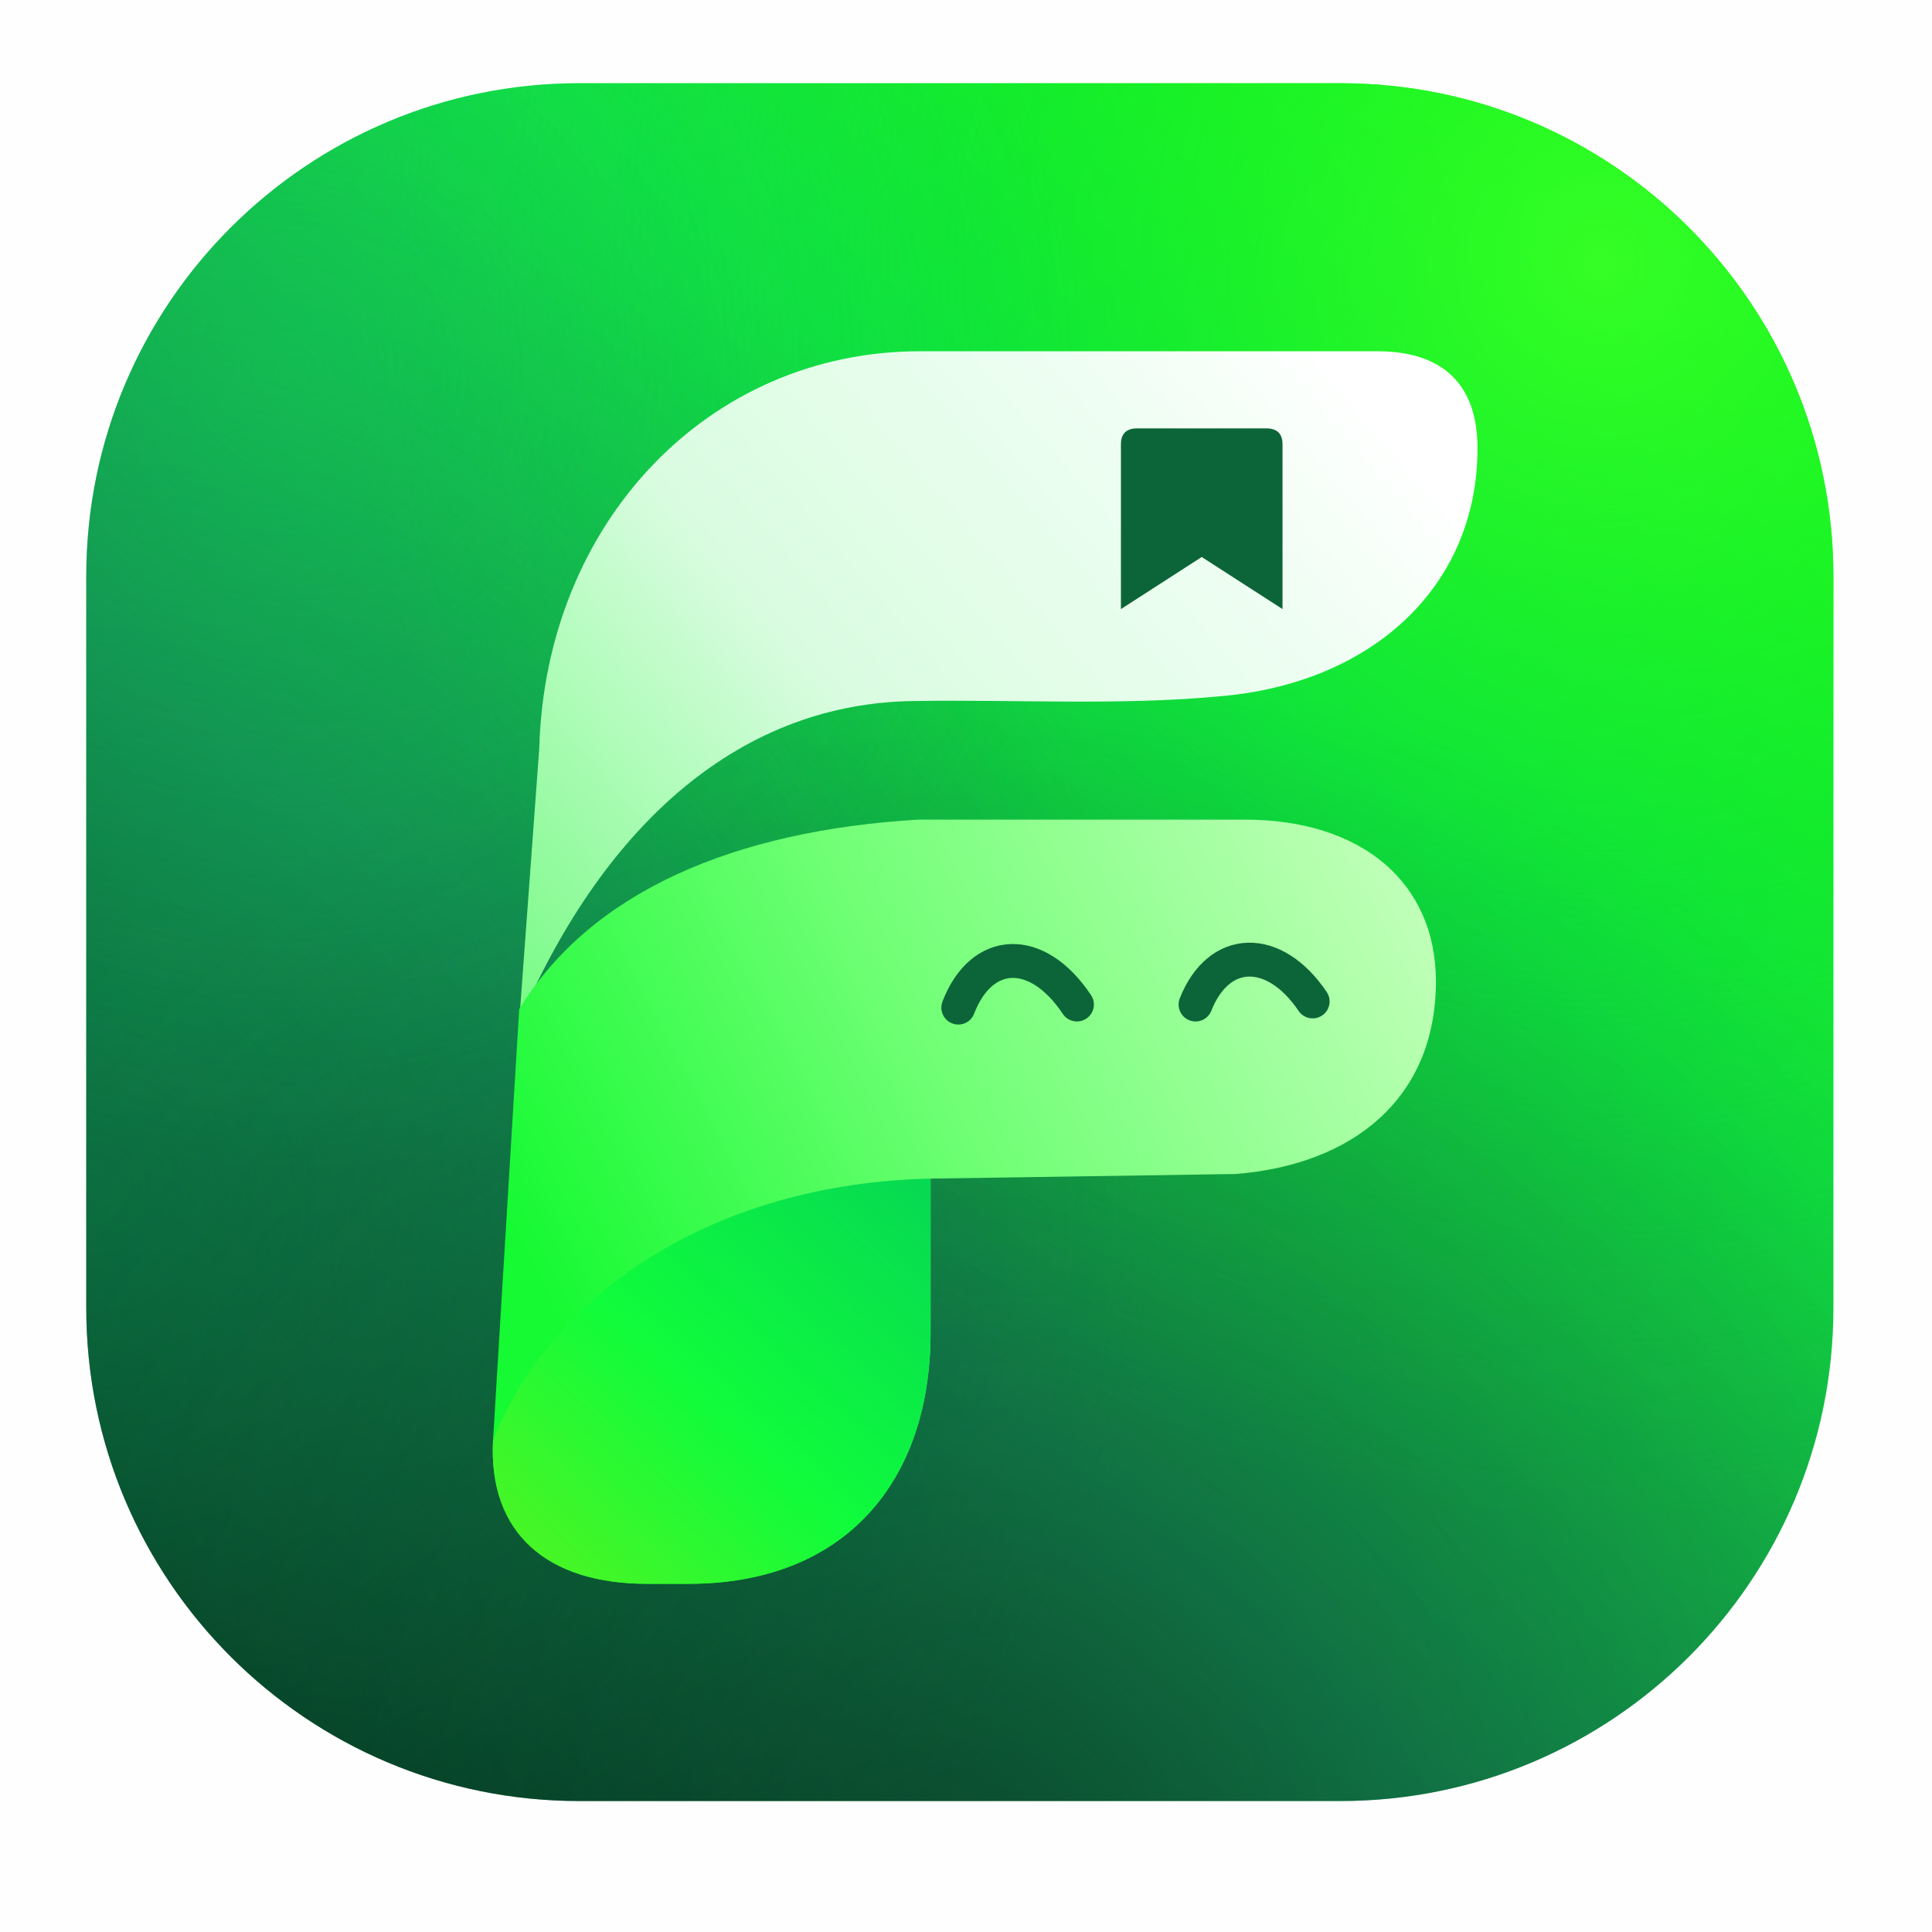
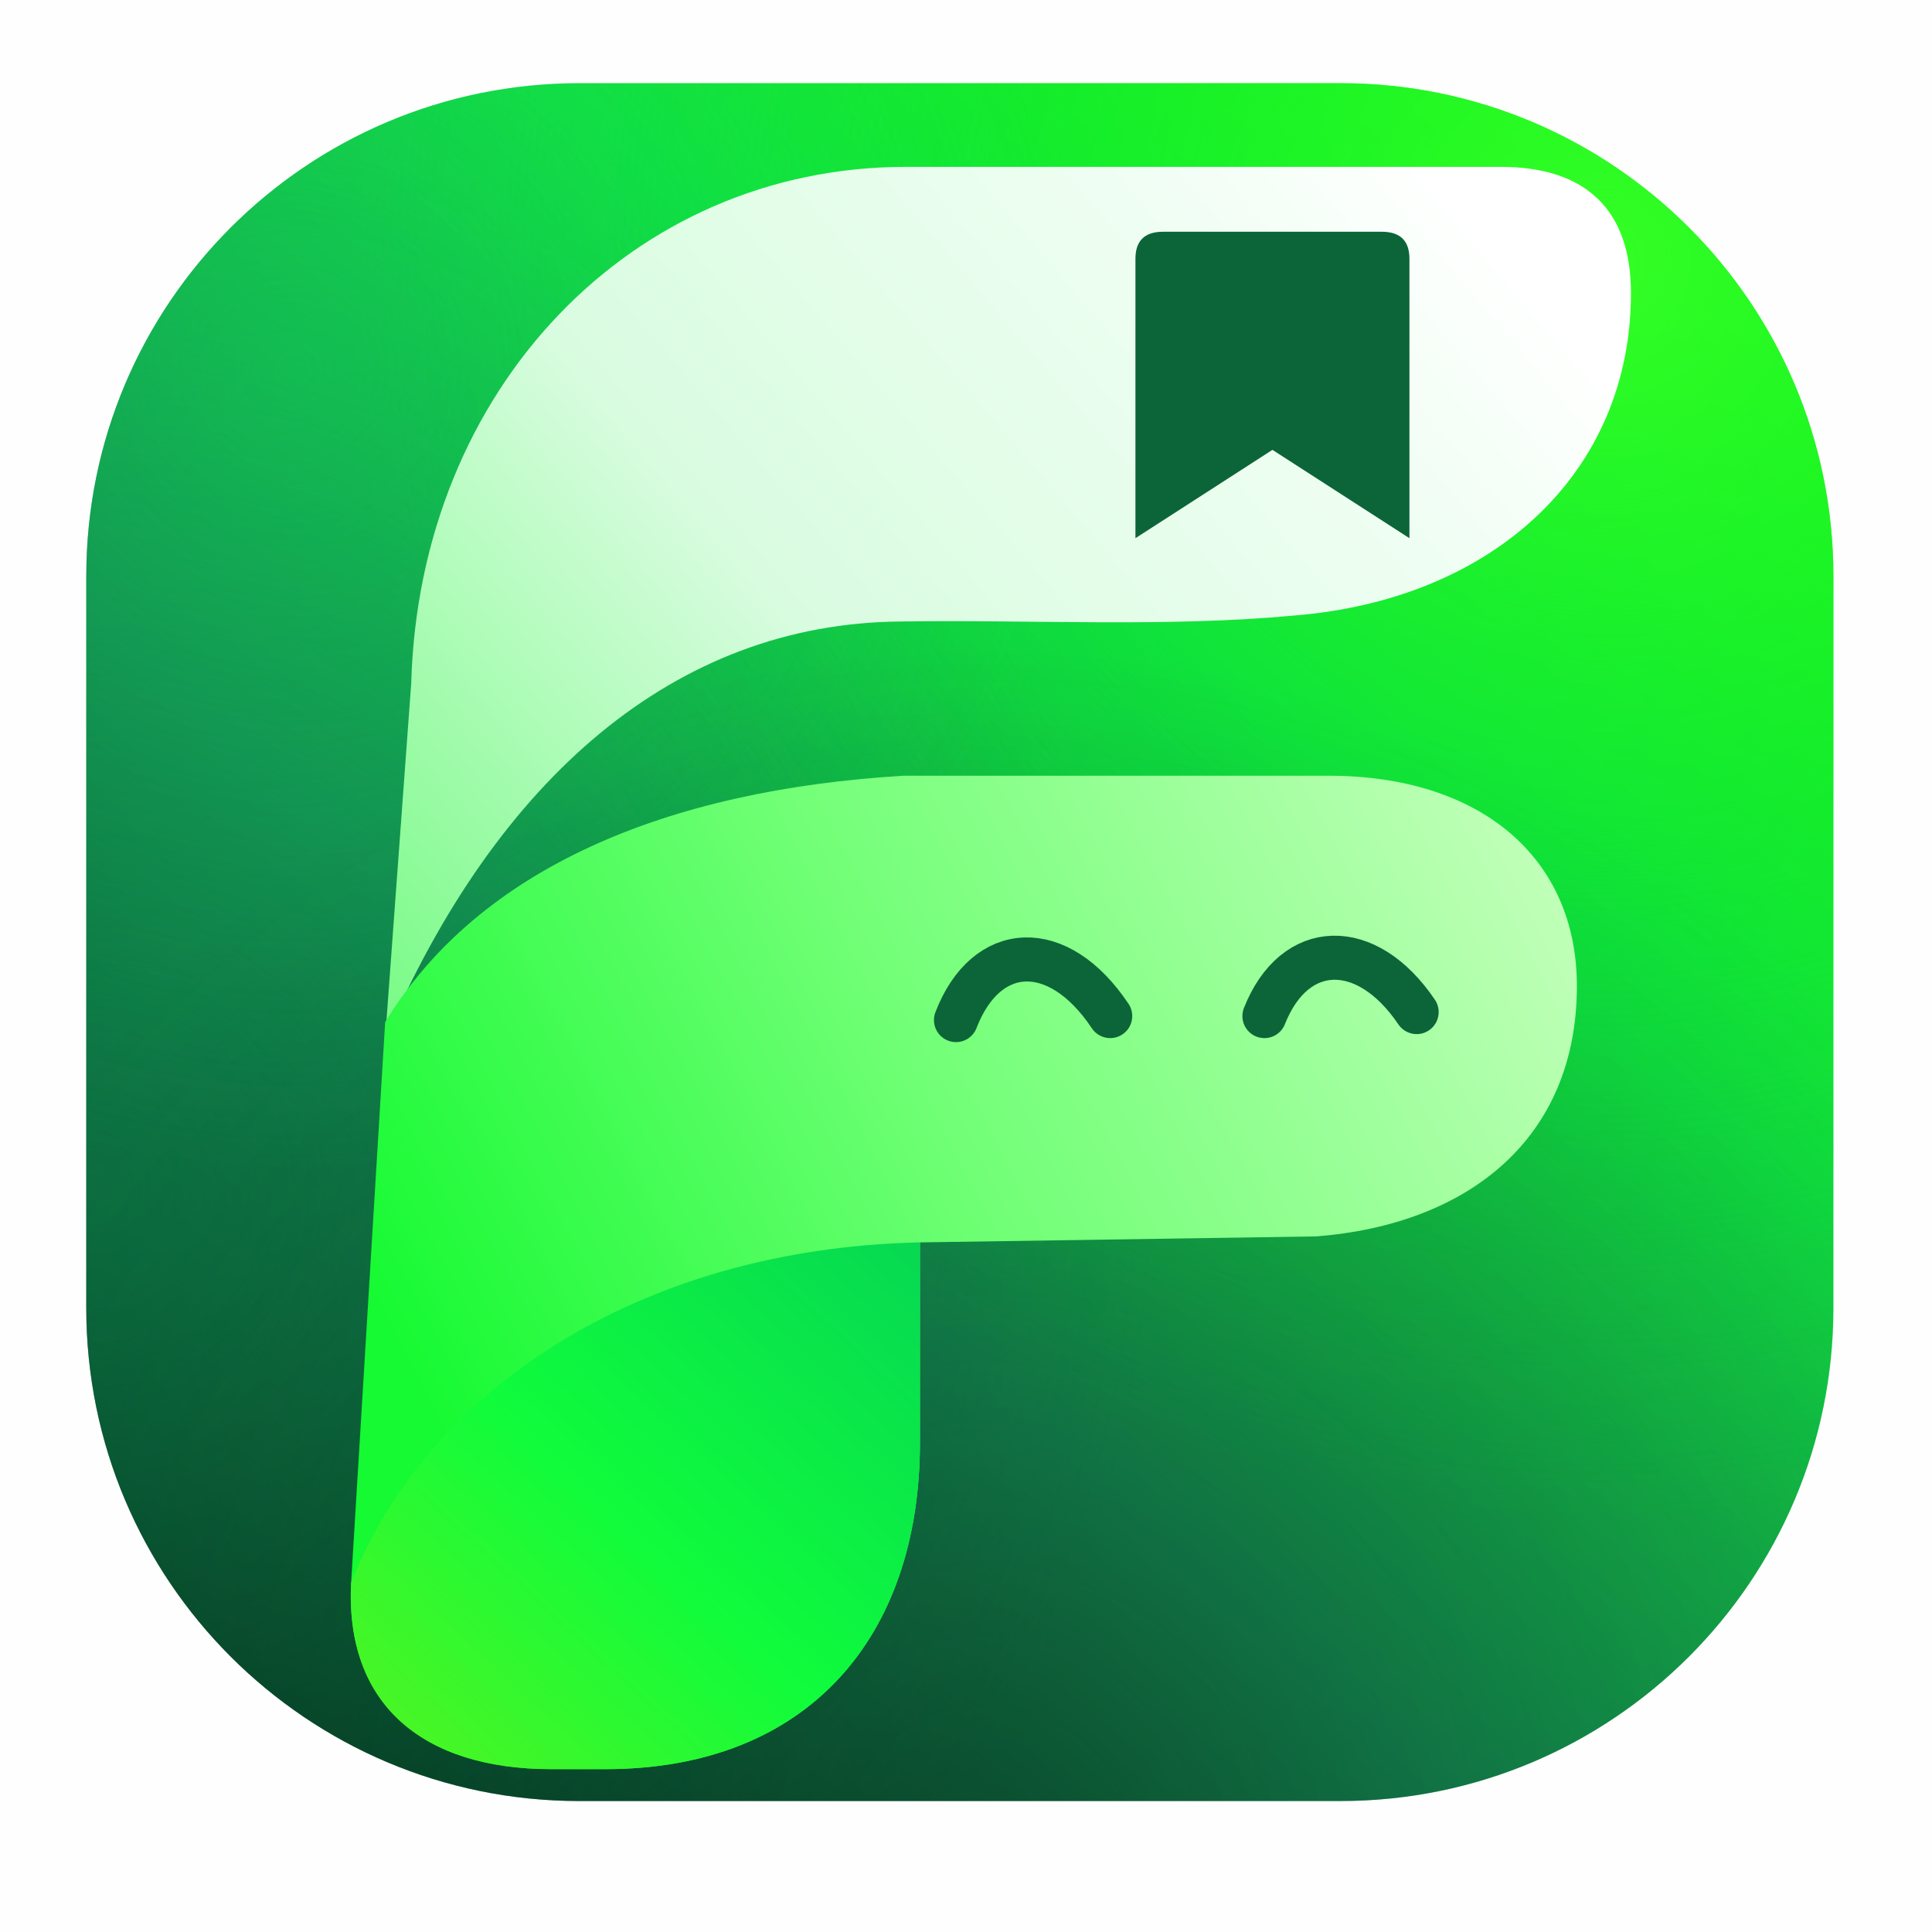
<svg xmlns="http://www.w3.org/2000/svg" viewBox="0 0 1254 1254" width="1254" height="1254" role="img" aria-label="funlink logo">
  <defs>
    <linearGradient id="background" x1="130" y1="1100" x2="1010" y2="90" gradientUnits="userSpaceOnUse">
      <stop offset="0" stop-color="#05341f" />
      <stop offset=".36" stop-color="#158951" />
      <stop offset=".7" stop-color="#12dc42" />
      <stop offset="1" stop-color="#1ffa10" />
    </linearGradient>
    <radialGradient id="sky" cx="1040" cy="170" r="820" gradientUnits="userSpaceOnUse">
      <stop offset="0" stop-color="#37ff26" stop-opacity=".92" />
      <stop offset=".5" stop-color="#08ee30" stop-opacity=".32" />
      <stop offset="1" stop-color="#08ee30" stop-opacity="0" />
    </radialGradient>
    <radialGradient id="left-shade" cx="60" cy="770" r="690" gradientUnits="userSpaceOnUse">
      <stop offset="0" stop-color="#0c834b" stop-opacity=".55" />
      <stop offset="1" stop-color="#0c834b" stop-opacity="0" />
    </radialGradient>
    <radialGradient id="left-blue" cx="190" cy="240" r="520" gradientUnits="userSpaceOnUse">
      <stop offset="0" stop-color="#13dd61" stop-opacity=".35" />
      <stop offset="1" stop-color="#13dd61" stop-opacity="0" />
    </radialGradient>
    <radialGradient id="bottom-shade" cx="640" cy="1200" r="780" gradientUnits="userSpaceOnUse">
      <stop offset="0" stop-color="#052c1d" stop-opacity=".4" />
      <stop offset="1" stop-color="#052c1d" stop-opacity="0" />
    </radialGradient>
    <linearGradient id="upper" x1="324" y1="647" x2="843" y2="205" gradientUnits="userSpaceOnUse">
      <stop offset="0" stop-color="#78fb85" />
      <stop offset=".43" stop-color="#d9fce0" />
      <stop offset=".8" stop-color="#eefef2" />
      <stop offset="1" stop-color="#ffffff" />
    </linearGradient>
    <linearGradient id="face" x1="332" y1="805" x2="907" y2="507" gradientUnits="userSpaceOnUse">
      <stop offset="0" stop-color="#15fa32" />
      <stop offset=".47" stop-color="#72ff77" />
      <stop offset="1" stop-color="#c6ffbd" />
    </linearGradient>
    <linearGradient id="foot" x1="337" y1="1020" x2="591" y2="744" gradientUnits="userSpaceOnUse">
      <stop offset="0" stop-color="#4ef523" />
      <stop offset=".45" stop-color="#0ffc3c" />
      <stop offset="1" stop-color="#06d753" />
    </linearGradient>
    <clipPath id="tile">
      <rect x="56" y="54" width="1134" height="1115" rx="320" />
    </clipPath>
  </defs>
  <rect width="1254" height="1254" fill="#fefefe" />
  <g clip-path="url(#tile)">
    <rect x="56" y="54" width="1134" height="1115" fill="url(#background)" />
    <rect x="56" y="54" width="1134" height="1115" fill="url(#sky)" />
    <rect x="56" y="54" width="1134" height="1115" fill="url(#left-shade)" />
    <rect x="56" y="54" width="1134" height="1115" fill="url(#left-blue)" />
    <rect x="56" y="54" width="1134" height="1115" fill="url(#bottom-shade)" />
  </g>
-   <path id="upper-shape" fill="url(#upper)" d="M 350 486 C 354 339 460 228 597 228 H 894 C 937 228 959 250 959 291 C 959 381 890 444 791 452 C 727 458 659 454 594 455 C 482 456 393 533 337 663 Z" />
-   <path id="face-shape" fill="url(#face)" d="M 337 655 C 384 578 478 539 596 532 H 808 C 884 532 932 573 932 637 C 932 713 878 756 802 762 L 604 765 V 865 C 604 962 548 1028 447 1028 H 420 C 355 1028 317 995 320 935 Z" />
-   <path id="foot-shape" fill="url(#foot)" d="M 320 935 C 357 840 463 768 604 765 V 865 C 604 962 548 1028 447 1028 H 420 C 355 1028 317 995 320 935 Z" />
-   <path id="eyes" fill="none" stroke="#0c6538" stroke-width="22" stroke-linecap="round" d="M 622 654 C 637 615 673 613 699 652 M 776 652 C 791 614 827 613 852 650" />
-   <g transform="translate(780,336) scale(0.23) translate(-512,-512)">
-     <path fill="#0c6538" d="M 330 260 H 694 Q 740 260 740 305 V 770 L 512 623 L 284 770 V 305 Q 284 260 330 260 Z" />
+   <g transform="translate(627,627) scale(1.30) translate(-627,-627)">
+     <path id="upper-shape" fill="url(#upper)" d="M 350 486 C 354 339 460 228 597 228 H 894 C 937 228 959 250 959 291 C 959 381 890 444 791 452 C 727 458 659 454 594 455 C 482 456 393 533 337 663 Z" />
+     <path id="face-shape" fill="url(#face)" d="M 337 655 C 384 578 478 539 596 532 H 808 C 884 532 932 573 932 637 C 932 713 878 756 802 762 L 604 765 V 865 C 604 962 548 1028 447 1028 H 420 C 355 1028 317 995 320 935 Z" />
+     <path id="foot-shape" fill="url(#foot)" d="M 320 935 C 357 840 463 768 604 765 V 865 C 604 962 548 1028 447 1028 H 420 C 355 1028 317 995 320 935 Z" />
+     <path id="eyes" fill="none" stroke="#0c6538" stroke-width="22" stroke-linecap="round" d="M 622 654 C 637 615 673 613 699 652 M 776 652 C 791 614 827 613 852 650" />
+     <g transform="translate(780,336) scale(0.30) translate(-512,-512)">
+       <path fill="#0c6538" d="M 330 260 H 694 Q 740 260 740 305 V 770 L 512 623 L 284 770 V 305 Q 284 260 330 260 Z" />
+     </g>
  </g>
</svg>
